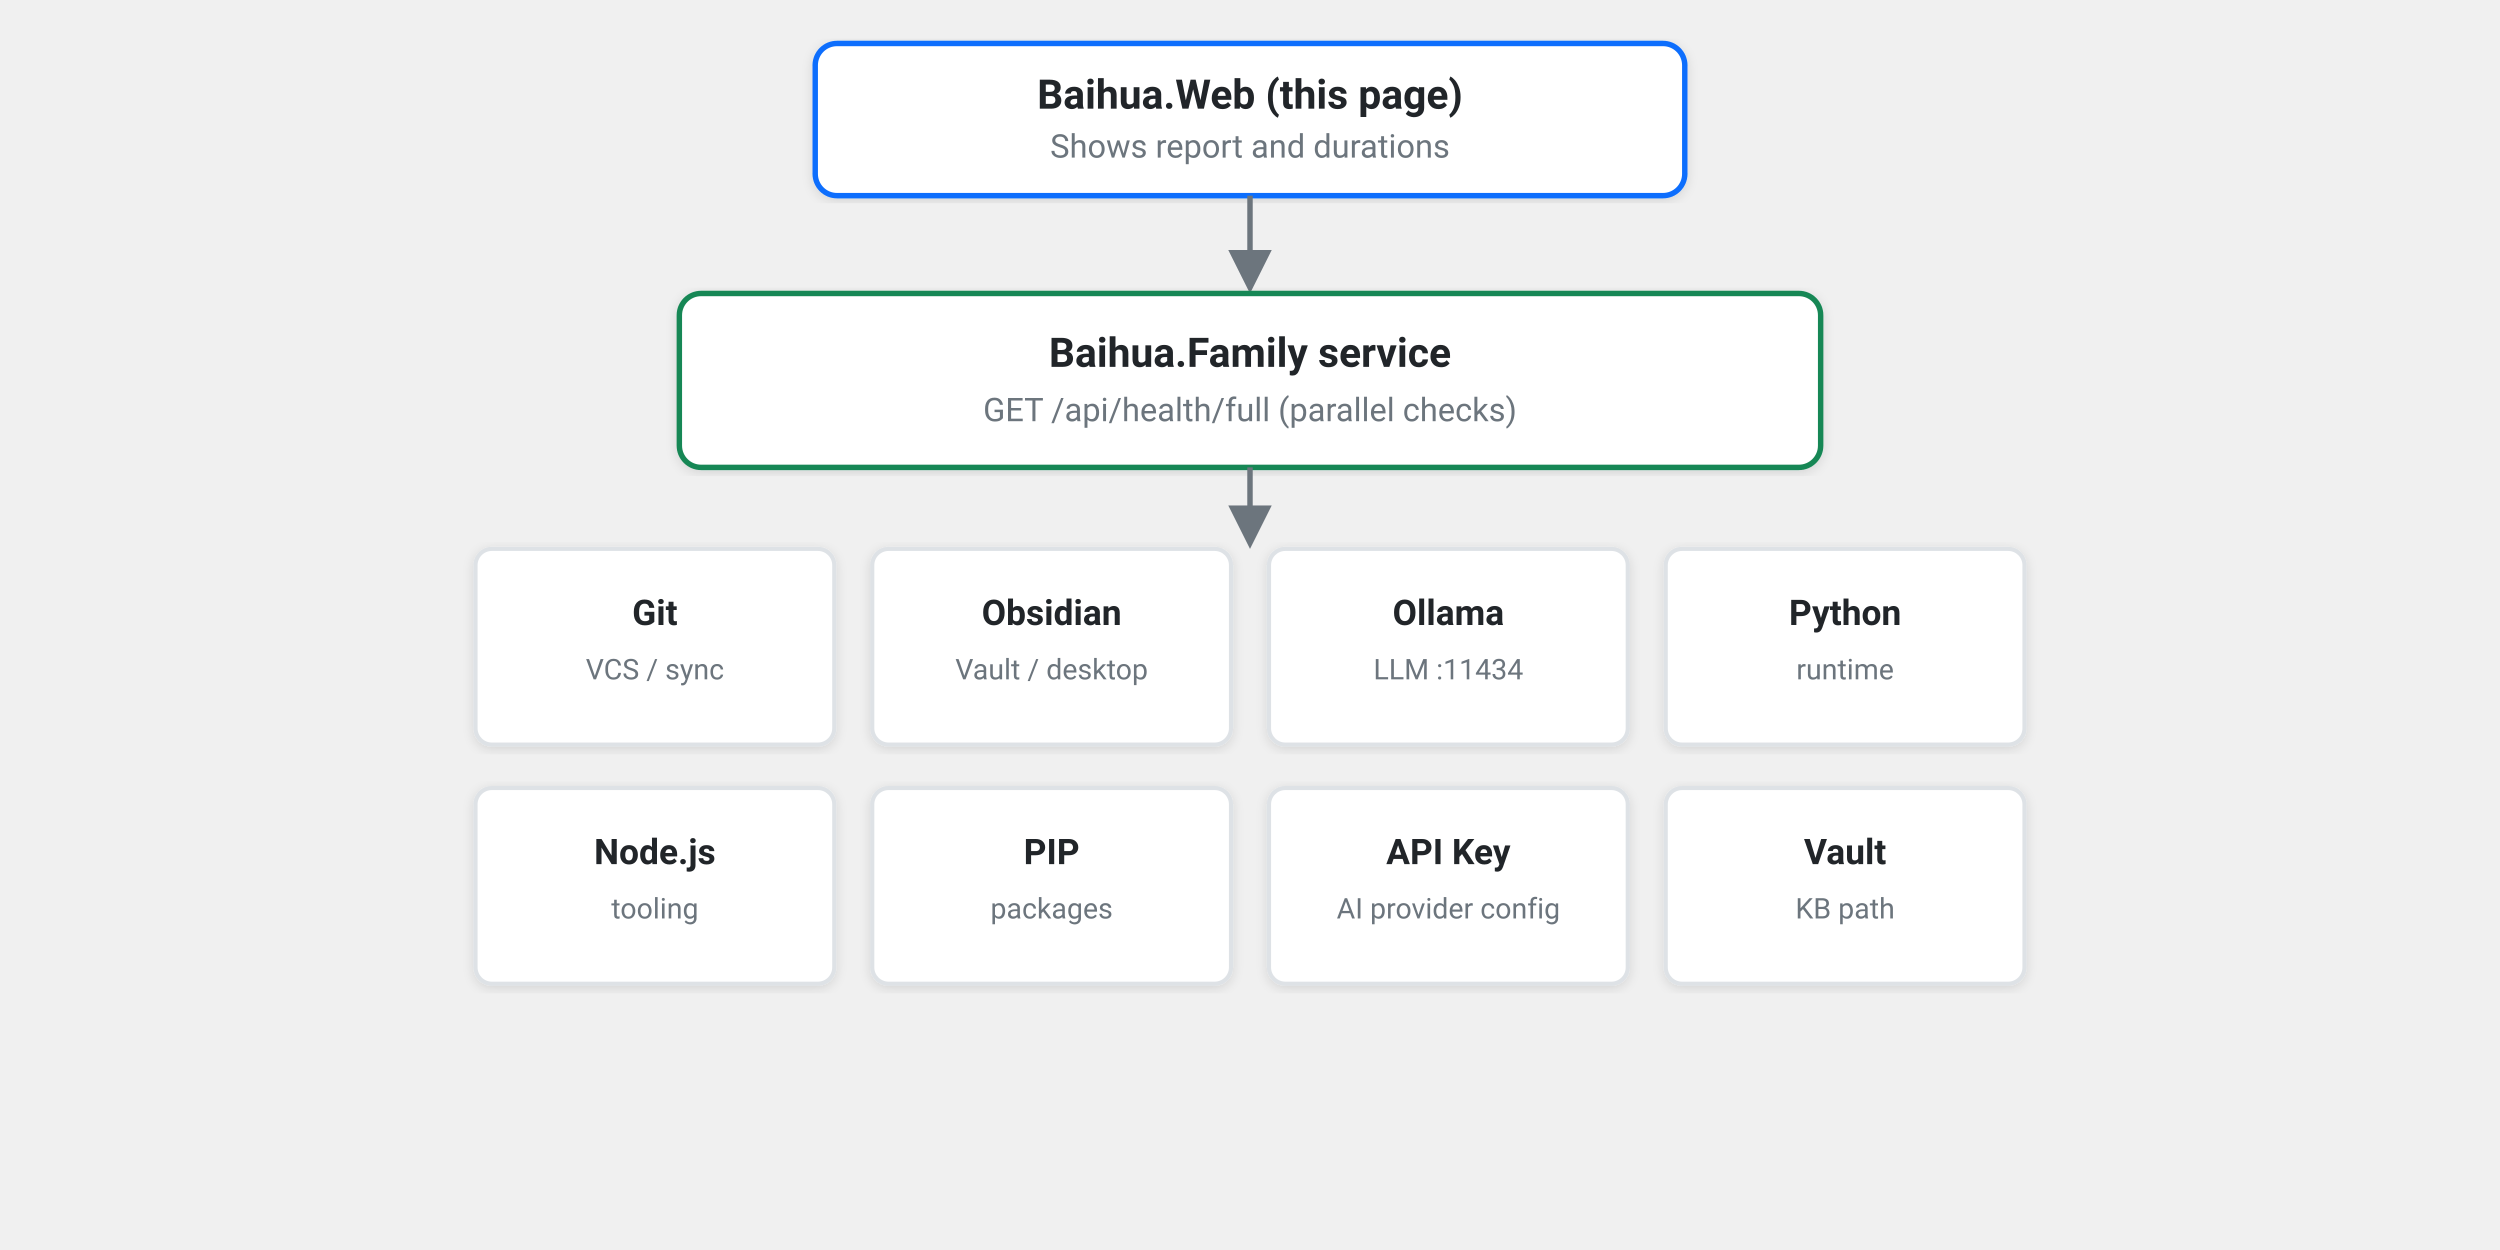
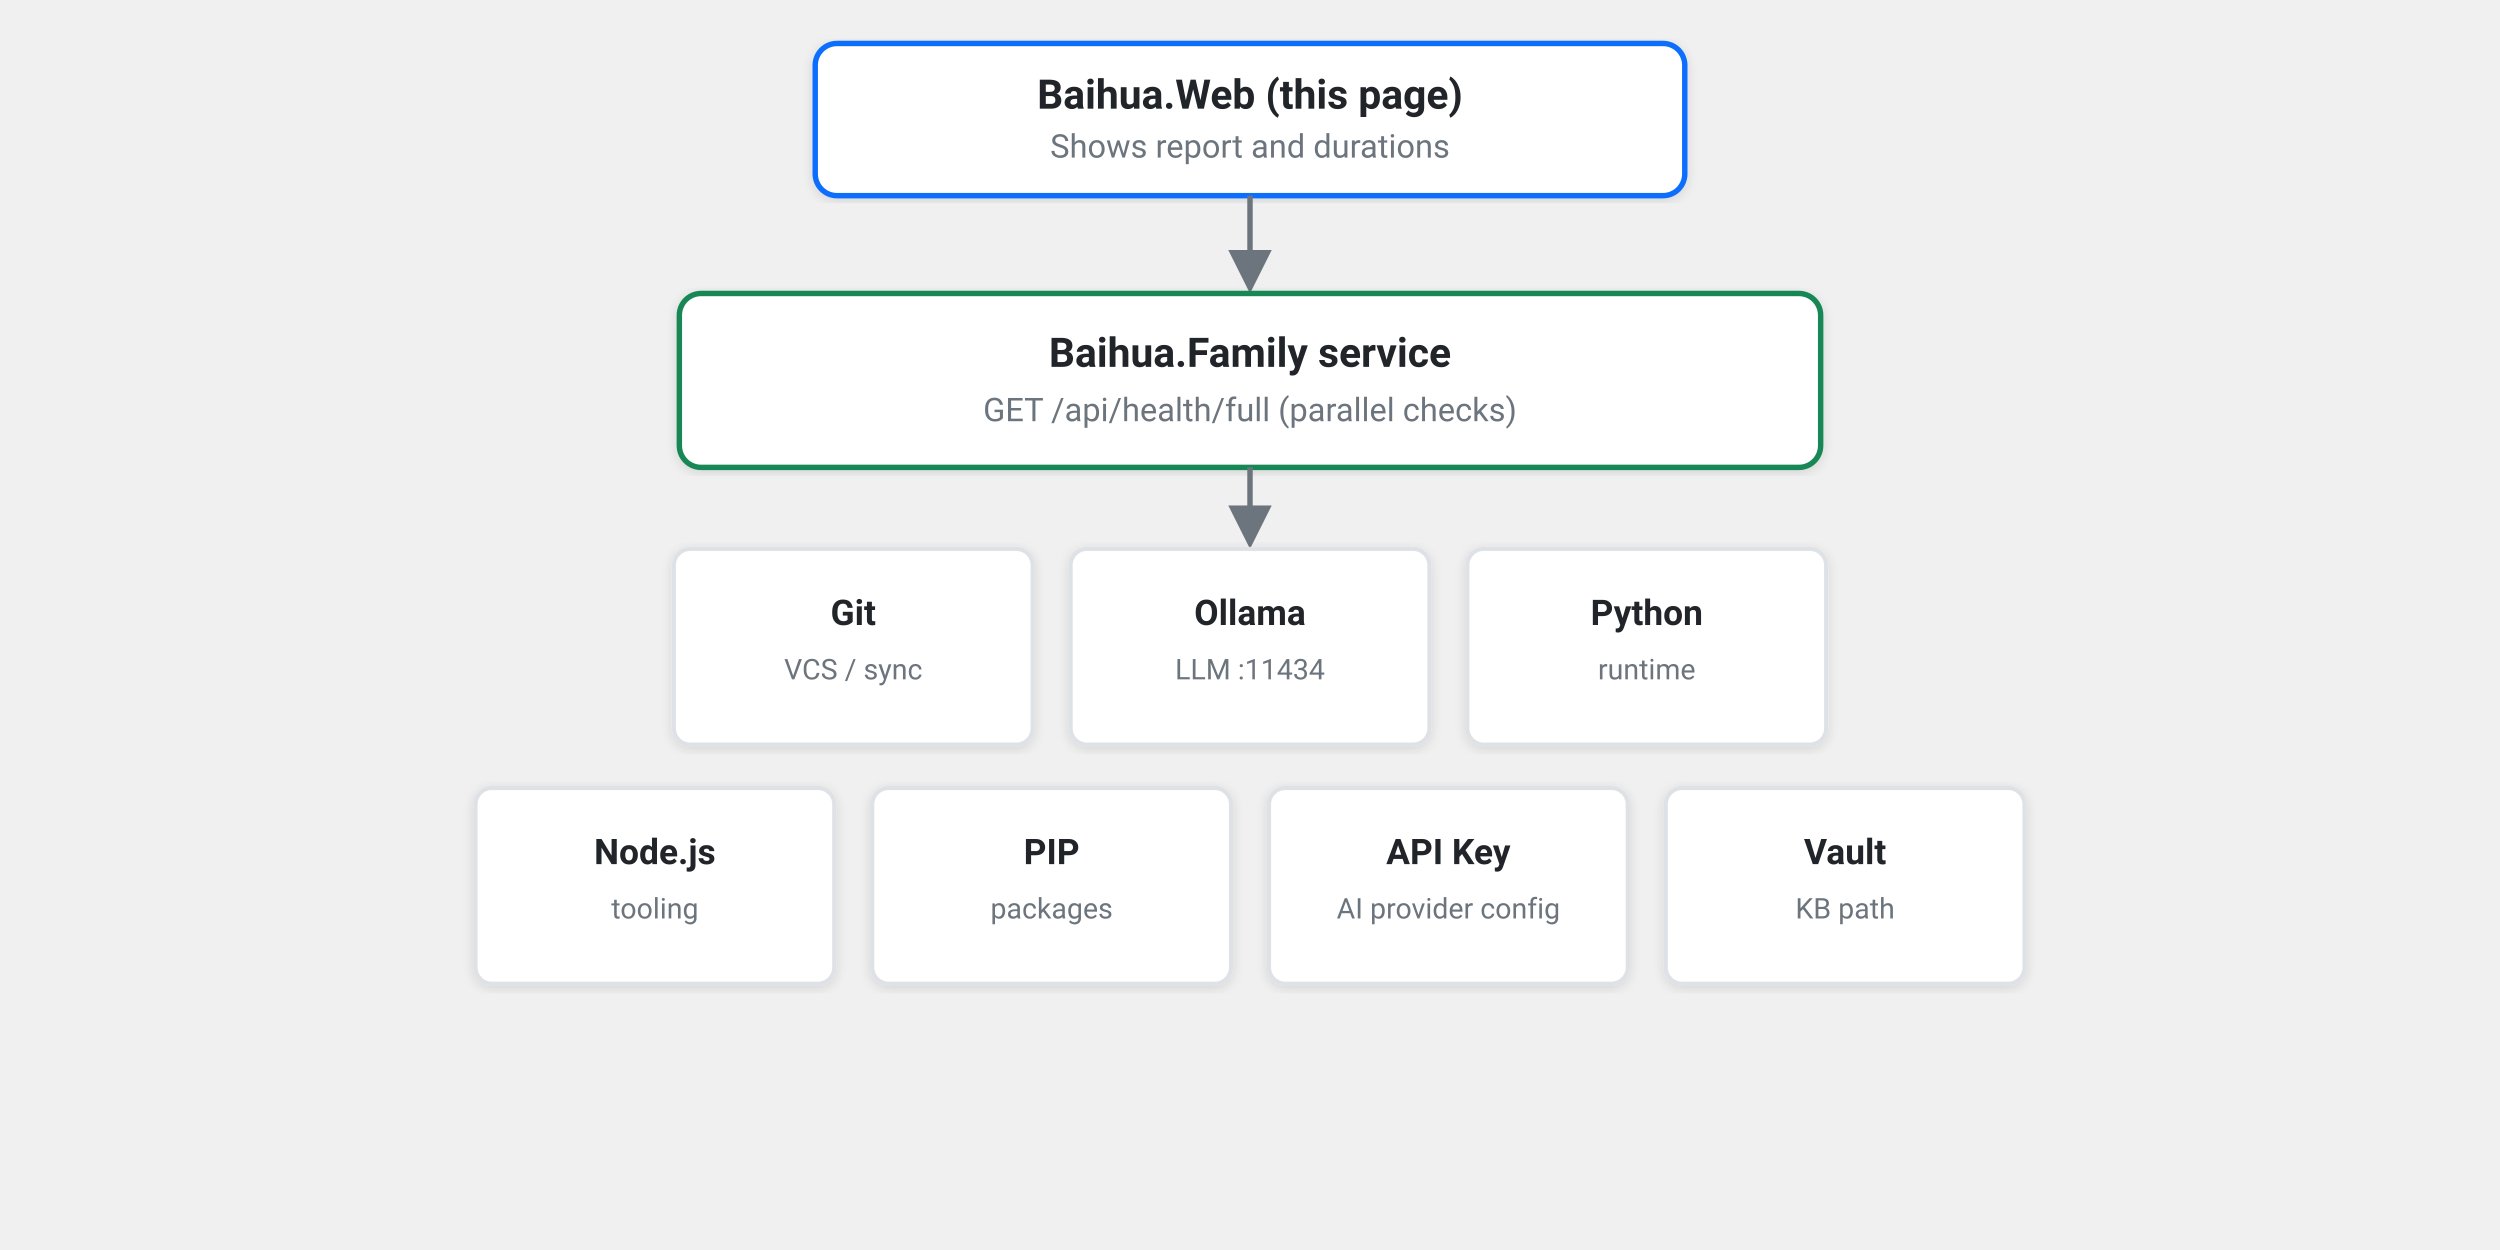
<svg xmlns="http://www.w3.org/2000/svg" viewBox="0 0 920 460" role="img" aria-labelledby="t d">
  <defs>
    <marker id="a" markerWidth="8" markerHeight="8" refX="6" refY="4" orient="auto">
      <path d="M0,0 L8,4 L0,8 z" fill="#6c757d" />
    </marker>
    <filter id="s" x="-5%" y="-5%" width="110%" height="110%">
      <feDropShadow dx="0" dy="1" stdDeviation="2" flood-opacity="0.12" />
    </filter>
  </defs>
  <rect x="300" y="16" width="320" height="56" rx="8" fill="#fff" stroke="#0d6efd" stroke-width="2" filter="url(#s)" />
  <text x="460" y="40" text-anchor="middle" font-size="15" font-weight="600" fill="#212529" font-family="system-ui,Segoe UI,Roboto,sans-serif">Baihua.Web (this page)</text>
  <text x="460" y="58" text-anchor="middle" font-size="12" fill="#6c757d" font-family="system-ui,Segoe UI,Roboto,sans-serif">Shows report and durations</text>
  <line x1="460" y1="72" x2="460" y2="104" stroke="#6c757d" stroke-width="2" marker-end="url(#a)" />
  <rect x="250" y="108" width="420" height="64" rx="8" fill="#fff" stroke="#198754" stroke-width="2" filter="url(#s)" />
  <text x="460" y="135" text-anchor="middle" font-size="15" font-weight="600" fill="#212529" font-family="system-ui,Segoe UI,Roboto,sans-serif">Baihua.Family service</text>
  <text x="460" y="155" text-anchor="middle" font-size="12" fill="#6c757d" font-family="system-ui,Segoe UI,Roboto,sans-serif">GET /api/health/full (parallel checks)</text>
  <line x1="460" y1="172" x2="460" y2="198" stroke="#6c757d" stroke-width="2" marker-end="url(#a)" />
  <g transform="translate(0, 202)">
-     <rect x="175" y="0" width="132" height="72" rx="6" fill="#fff" stroke="#dee2e6" stroke-width="1.5" filter="url(#s)" />
-     <text x="241" y="28" text-anchor="middle" font-size="13" font-weight="600" fill="#212529" font-family="system-ui,Segoe UI,Roboto,sans-serif">Git</text>
-     <text x="241" y="48" text-anchor="middle" font-size="10.5" fill="#6c757d" font-family="system-ui,Segoe UI,Roboto,sans-serif">VCS / sync</text>
-     <rect x="321" y="0" width="132" height="72" rx="6" fill="#fff" stroke="#dee2e6" stroke-width="1.5" filter="url(#s)" />
-     <text x="387" y="28" text-anchor="middle" font-size="13" font-weight="600" fill="#212529" font-family="system-ui,Segoe UI,Roboto,sans-serif">Obsidian</text>
-     <text x="387" y="48" text-anchor="middle" font-size="10.5" fill="#6c757d" font-family="system-ui,Segoe UI,Roboto,sans-serif">Vault / desktop</text>
-     <rect x="467" y="0" width="132" height="72" rx="6" fill="#fff" stroke="#dee2e6" stroke-width="1.5" filter="url(#s)" />
-     <text x="533" y="28" text-anchor="middle" font-size="13" font-weight="600" fill="#212529" font-family="system-ui,Segoe UI,Roboto,sans-serif">Ollama</text>
-     <text x="533" y="48" text-anchor="middle" font-size="10.5" fill="#6c757d" font-family="system-ui,Segoe UI,Roboto,sans-serif">LLM :11434</text>
-     <rect x="613" y="0" width="132" height="72" rx="6" fill="#fff" stroke="#dee2e6" stroke-width="1.5" filter="url(#s)" />
-     <text x="679" y="28" text-anchor="middle" font-size="13" font-weight="600" fill="#212529" font-family="system-ui,Segoe UI,Roboto,sans-serif">Python</text>
-     <text x="679" y="48" text-anchor="middle" font-size="10.5" fill="#6c757d" font-family="system-ui,Segoe UI,Roboto,sans-serif">runtime</text>
+     <rect x="248" y="0" width="132" height="72" rx="6" fill="#fff" stroke="#dee2e6" stroke-width="1.5" filter="url(#s)" />
+     <text x="314" y="28" text-anchor="middle" font-size="13" font-weight="600" fill="#212529" font-family="system-ui,Segoe UI,Roboto,sans-serif">Git</text>
+     <text x="314" y="48" text-anchor="middle" font-size="10.5" fill="#6c757d" font-family="system-ui,Segoe UI,Roboto,sans-serif">VCS / sync</text>
+     <rect x="394" y="0" width="132" height="72" rx="6" fill="#fff" stroke="#dee2e6" stroke-width="1.5" filter="url(#s)" />
+     <text x="460" y="28" text-anchor="middle" font-size="13" font-weight="600" fill="#212529" font-family="system-ui,Segoe UI,Roboto,sans-serif">Ollama</text>
+     <text x="460" y="48" text-anchor="middle" font-size="10.5" fill="#6c757d" font-family="system-ui,Segoe UI,Roboto,sans-serif">LLM :11434</text>
+     <rect x="540" y="0" width="132" height="72" rx="6" fill="#fff" stroke="#dee2e6" stroke-width="1.5" filter="url(#s)" />
+     <text x="606" y="28" text-anchor="middle" font-size="13" font-weight="600" fill="#212529" font-family="system-ui,Segoe UI,Roboto,sans-serif">Python</text>
+     <text x="606" y="48" text-anchor="middle" font-size="10.5" fill="#6c757d" font-family="system-ui,Segoe UI,Roboto,sans-serif">runtime</text>
  </g>
  <g transform="translate(0, 290)">
    <rect x="175" y="0" width="132" height="72" rx="6" fill="#fff" stroke="#dee2e6" stroke-width="1.5" filter="url(#s)" />
    <text x="241" y="28" text-anchor="middle" font-size="13" font-weight="600" fill="#212529" font-family="system-ui,Segoe UI,Roboto,sans-serif">Node.js</text>
    <text x="241" y="48" text-anchor="middle" font-size="10.5" fill="#6c757d" font-family="system-ui,Segoe UI,Roboto,sans-serif">tooling</text>
    <rect x="321" y="0" width="132" height="72" rx="6" fill="#fff" stroke="#dee2e6" stroke-width="1.5" filter="url(#s)" />
    <text x="387" y="28" text-anchor="middle" font-size="13" font-weight="600" fill="#212529" font-family="system-ui,Segoe UI,Roboto,sans-serif">PIP</text>
    <text x="387" y="48" text-anchor="middle" font-size="10.5" fill="#6c757d" font-family="system-ui,Segoe UI,Roboto,sans-serif">packages</text>
    <rect x="467" y="0" width="132" height="72" rx="6" fill="#fff" stroke="#dee2e6" stroke-width="1.5" filter="url(#s)" />
    <text x="533" y="28" text-anchor="middle" font-size="13" font-weight="600" fill="#212529" font-family="system-ui,Segoe UI,Roboto,sans-serif">API Key</text>
    <text x="533" y="48" text-anchor="middle" font-size="10.5" fill="#6c757d" font-family="system-ui,Segoe UI,Roboto,sans-serif">AI provider config</text>
    <rect x="613" y="0" width="132" height="72" rx="6" fill="#fff" stroke="#dee2e6" stroke-width="1.5" filter="url(#s)" />
    <text x="679" y="28" text-anchor="middle" font-size="13" font-weight="600" fill="#212529" font-family="system-ui,Segoe UI,Roboto,sans-serif">Vault</text>
    <text x="679" y="48" text-anchor="middle" font-size="10.5" fill="#6c757d" font-family="system-ui,Segoe UI,Roboto,sans-serif">KB path</text>
  </g>
</svg>
